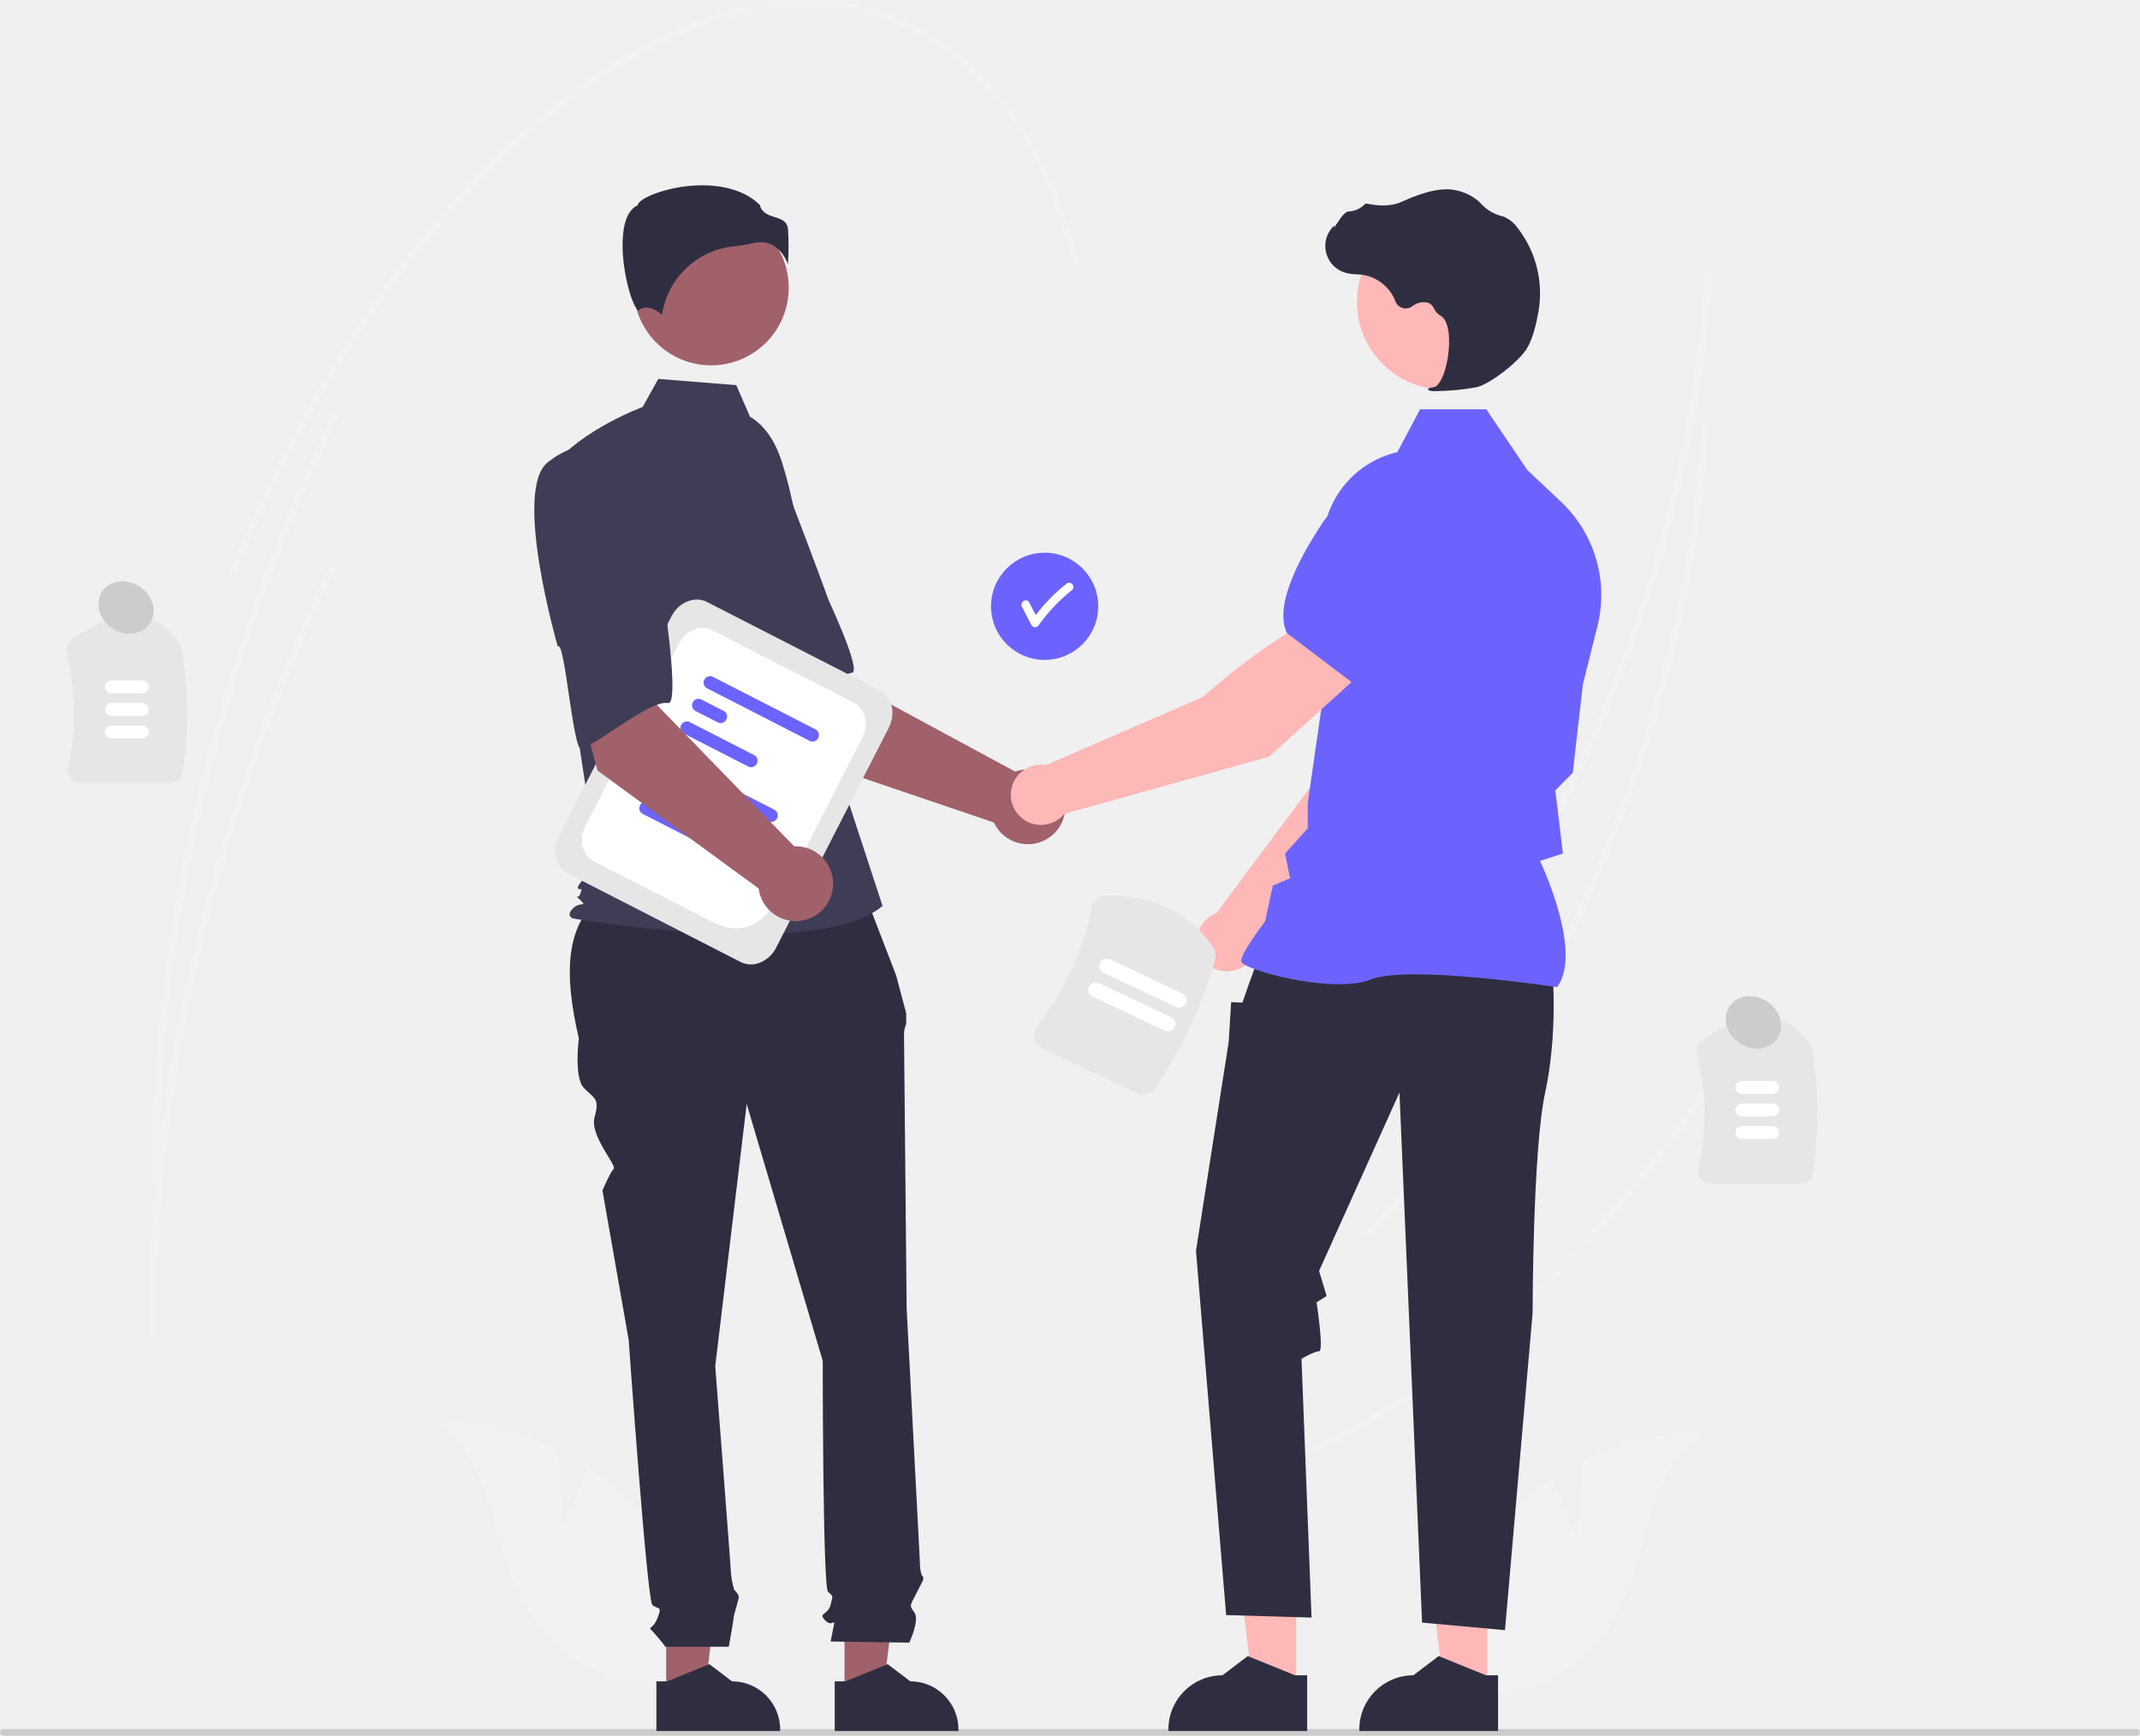
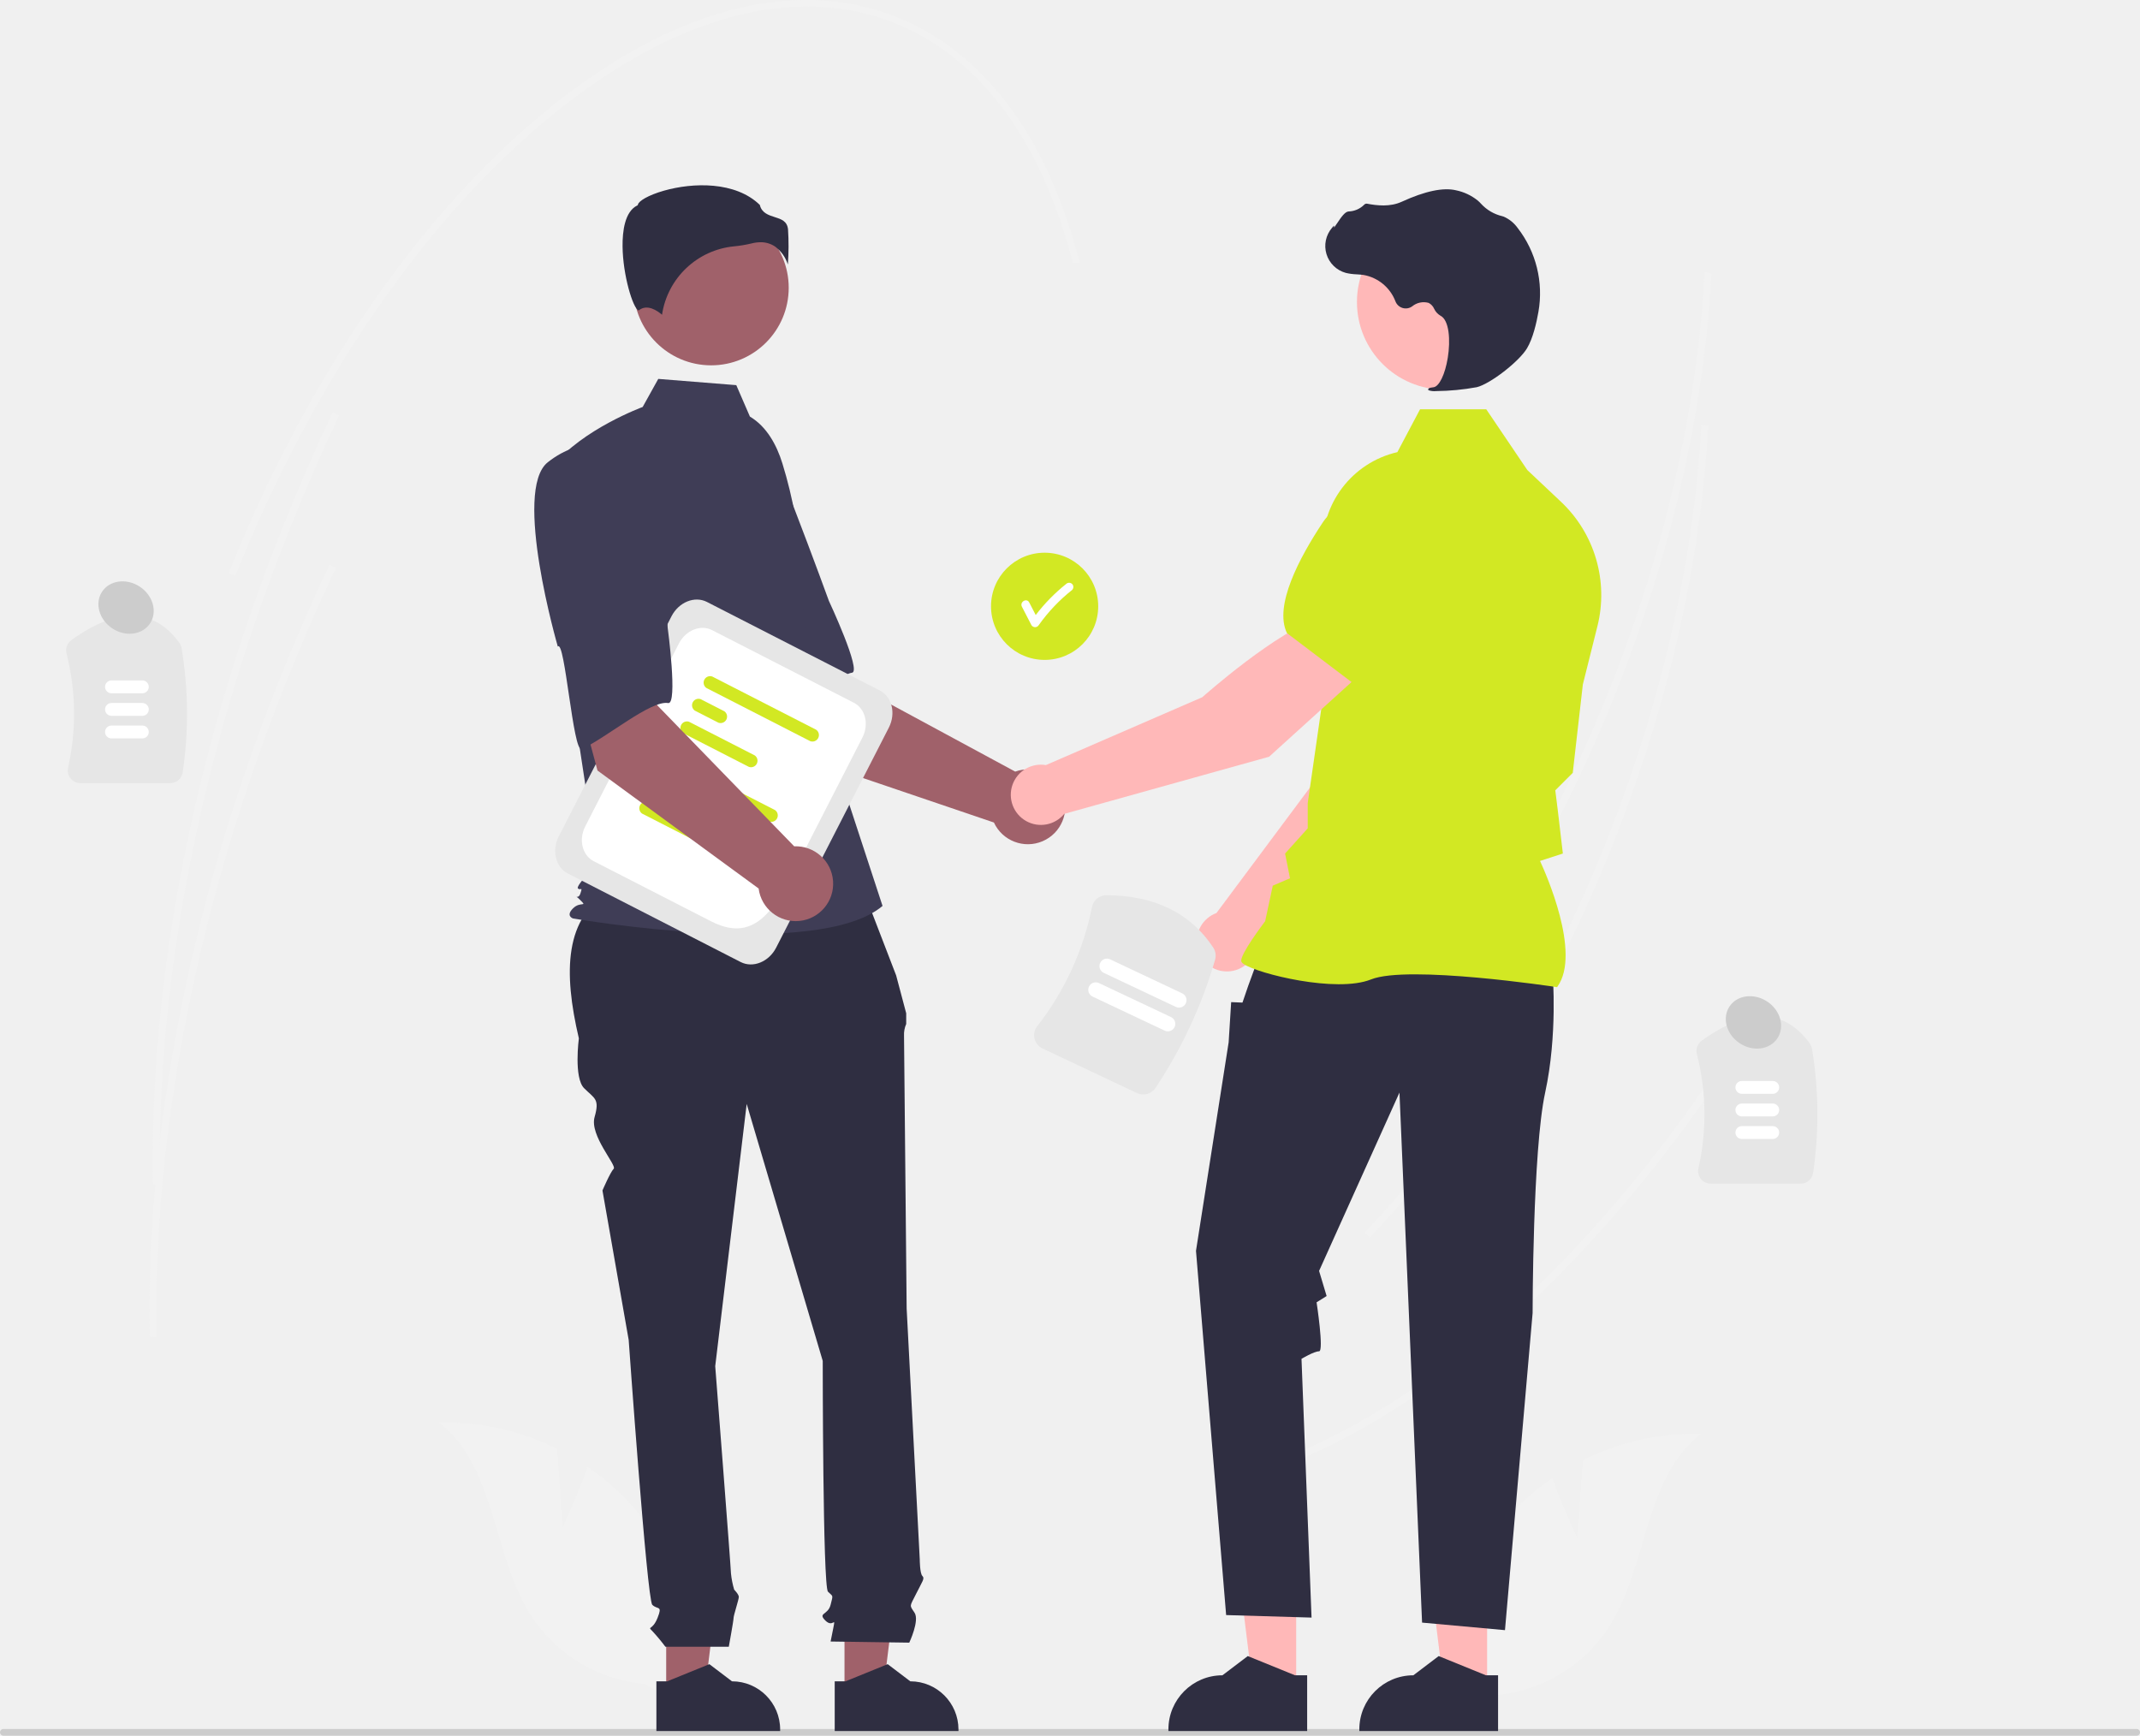
<svg xmlns="http://www.w3.org/2000/svg" data-name="Layer 1" width="758.67" height="615.326" viewBox="0 0 758.67 615.326">
  <path d="M826.33,254.42c-3.941,43.423-15.169,89.211-32.778,133.39-21.775,54.633-51.526,102.754-86.037,139.159l-1.915-1.67c34.344-36.231,63.959-84.139,85.643-138.546,19.597-49.167,31.254-100.332,33.724-147.942l2.447.41Q827.027,246.764,826.33,254.42Z" transform="translate(-220.665 -142.3368)" fill="#f2f2f2" />
  <path d="M842.027,506.615c-48.472,77.116-107.28,132.216-165.59,155.148l-1.18-2.163C733.164,636.826,791.627,582.009,839.878,505.245Z" transform="translate(-220.665 -142.3368)" fill="#f2f2f2" />
  <path d="M825.154,308.484c-3.941,43.423-15.169,89.211-32.778,133.39C770.601,496.506,740.85,544.627,706.34,581.033l-1.915-1.67c34.344-36.231,63.959-84.139,85.643-138.546,19.597-49.167,31.254-100.332,33.724-147.942l2.447.41Q825.85,300.827,825.154,308.484Z" transform="translate(-220.665 -142.3368)" fill="#f2f2f2" />
  <path d="M280.991,419.965H249.187a4.501,4.501,0,0,1-3.535-1.703,4.408,4.408,0,0,1-.863-3.746,86.49,86.49,0,0,0-.555-40.536,4.509,4.509,0,0,1,1.75-4.738c16.354-11.762,29.232-11.42,38.279,1.016a4.519,4.519,0,0,1,.791,1.91,141.54,141.54,0,0,1,.396,43.925A4.491,4.491,0,0,1,280.991,419.965Z" transform="translate(-220.665 -142.3368)" fill="#e6e6e6" />
  <path d="M271.131,388.116H260.19a2.281,2.281,0,0,1,0-4.562h10.941a2.281,2.281,0,0,1,0,4.562Z" transform="translate(-220.665 -142.3368)" fill="#fff" />
  <path d="M271.131,396.116H260.19a2.281,2.281,0,0,1,0-4.562h10.941a2.281,2.281,0,0,1,0,4.562Z" transform="translate(-220.665 -142.3368)" fill="#fff" />
  <path d="M271.131,404.116H260.19a2.281,2.281,0,0,1,0-4.562h10.941a2.281,2.281,0,0,1,0,4.562Z" transform="translate(-220.665 -142.3368)" fill="#fff" />
  <path d="M858.991,561.965H827.187a4.501,4.501,0,0,1-3.535-1.703,4.408,4.408,0,0,1-.863-3.746,86.49,86.49,0,0,0-.555-40.536,4.509,4.509,0,0,1,1.75-4.738c16.354-11.762,29.232-11.42,38.279,1.016a4.519,4.519,0,0,1,.791,1.91,141.54,141.54,0,0,1,.396,43.925A4.491,4.491,0,0,1,858.991,561.965Z" transform="translate(-220.665 -142.3368)" fill="#e6e6e6" />
  <path d="M849.131,530.116H838.19a2.281,2.281,0,0,1,0-4.562h10.941a2.281,2.281,0,0,1,0,4.562Z" transform="translate(-220.665 -142.3368)" fill="#fff" />
  <path d="M849.131,538.116H838.19a2.281,2.281,0,0,1,0-4.562h10.941a2.281,2.281,0,0,1,0,4.562Z" transform="translate(-220.665 -142.3368)" fill="#fff" />
  <path d="M849.131,546.116H838.19a2.281,2.281,0,0,1,0-4.562h10.941a2.281,2.281,0,0,1,0,4.562Z" transform="translate(-220.665 -142.3368)" fill="#fff" />
  <path d="M979.335,756.473a1.186,1.186,0,0,1-1.19,1.19H221.855a1.19,1.19,0,0,1,0-2.38h756.29A1.187,1.187,0,0,1,979.335,756.473Z" transform="translate(-220.665 -142.3368)" fill="#ccc" />
  <path d="M420.168,683.613,418.185,656.024a89.244,89.244,0,0,0-41.899-9.396c20.432,15.793,18.795,47.358,32.945,68.96a53.681,53.681,0,0,0,40.028,23.722L466.263,749.092a89.952,89.952,0,0,0-20.944-72.346A86.888,86.888,0,0,0,428.951,662.351C425.234,673.022,420.168,683.613,420.168,683.613Z" transform="translate(-220.665 -142.3368)" fill="#f2f2f2" />
  <path d="M779.832,687.613l1.984-27.589a89.244,89.244,0,0,1,41.899-9.396c-20.432,15.793-18.795,47.358-32.945,68.96a53.681,53.681,0,0,1-40.028,23.722L733.737,753.092a89.952,89.952,0,0,1,20.944-72.346A86.888,86.888,0,0,1,771.049,666.351C774.766,677.022,779.832,687.613,779.832,687.613Z" transform="translate(-220.665 -142.3368)" fill="#f2f2f2" />
-   <circle cx="370.335" cy="214.942" r="19" fill="#6c63ff" />
+   <circle cx="370.335" cy="214.942" r="19" fill="#d2e823  " />
  <path d="M600.753,349.361a1.537,1.537,0,0,0-2.121,0,62.934,62.934,0,0,0-10.782,11.013q-1.152-2.23-2.305-4.459c-.887-1.716-3.476-.2-2.59,1.514q1.685,3.261,3.371,6.522a1.518,1.518,0,0,0,2.59,0,60.748,60.748,0,0,1,11.837-12.469A1.509,1.509,0,0,0,600.753,349.361Z" transform="translate(-220.665 -142.3368)" fill="#fff" />
  <path d="M505.985,411.156,477.333,366.161l33.178-17.768,8.708,34.33,61.355,33.155a13.266,13.266,0,1,1-7.55,18.048Z" transform="translate(-220.665 -142.3368)" fill="#a0616a" />
  <path d="M456.4,312.193c-9.002,13.218,22.99,61.263,22.99,61.263,1.559-3.359,16.457,34.366,18.952,32.138,7.092-6.334,18.194-23.976,24.365-24.763,3.529-.45-8.185-25.478-8.185-25.478s-5.354-14.779-12.618-33.659a33.903,33.903,0,0,0-24.626-21.535S465.403,298.975,456.4,312.193Z" transform="translate(-220.665 -142.3368)" fill="#3f3d56" />
  <polygon points="236.175 600.491 249.782 600.49 256.255 548.005 236.172 548.006 236.175 600.491" fill="#a0616a" />
  <path d="M453.368,738.385l3.83-0,14.953-6.081,8.014,6.08h.001a17.078,17.078,0,0,1,17.077,17.077v.555l-43.875.002Z" transform="translate(-220.665 -142.3368)" fill="#2f2e41" />
  <polygon points="299.391 600.491 312.998 600.49 319.472 548.005 299.389 548.006 299.391 600.491" fill="#a0616a" />
  <path d="M516.585,738.385l3.83-0,14.953-6.081,8.014,6.08h.001a17.078,17.078,0,0,1,17.077,17.077v.555l-43.875.002Z" transform="translate(-220.665 -142.3368)" fill="#2f2e41" />
  <path d="M525.946,455.889l-88.507,2.213c-16.809,9.13-17.065,28.891-11.557,52.352,0,0-1.859,13.945,1.859,17.663s5.578,3.719,3.719,10.226,7.964,17.136,6.771,18.33-3.982,7.701-3.982,7.701l9.297,52.99s6.508,92.036,8.367,93.895,3.719,0,1.859,4.648-3.719,2.789-1.859,4.648a68.471,68.471,0,0,1,4.648,5.578h22.476s1.695-9.297,1.695-10.226,1.859-6.508,1.859-7.437-1.643-2.573-1.643-2.573a30.585,30.585,0,0,1-1.146-5.794c0-1.859-5.578-73.443-5.578-73.443L485.38,533.695l26.96,91.106s0,79.95,1.859,81.81,1.859.93.93,4.648-4.648,2.789-1.859,5.578,3.719-1.859,2.789,2.789l-.93,4.648,27.89.399s3.719-7.836,1.859-10.625-1.748-2.028.521-6.592,3.198-5.494,2.268-6.423-.93-5.874-.93-5.874l-4.648-88.951s-.93-93.895-.93-96.684a9.273,9.273,0,0,1,.772-4.182V501.556l-3.561-13.414Z" transform="translate(-220.665 -142.3368)" fill="#2f2e41" />
  <circle cx="252.113" cy="102.015" r="27.5" fill="#a0616a" />
  <path d="M486.528,290.027c5.924,3.522,9.468,9.993,11.503,16.579a157.109,157.109,0,0,1,6.751,37.537l2.149,38.141,26.613,81.214c-23.064,19.516-109.759,4.435-109.759,4.435s-2.661-.887,0-3.548,5.252-.304,2.591-2.965-.827.304.06-2.358,0-.887-.887-1.774,6.867-8.871,6.867-8.871L425.319,401.8l-8.871-94.031c10.645-13.306,32.054-21.15,32.054-21.15l5.532-9.957,27.659,2.213Z" transform="translate(-220.665 -142.3368)" fill="#3f3d56" />
  <path d="M495.448,229.742a12.744,12.744,0,0,1,4.527,6.36A89.513,89.513,0,0,0,500.034,223.623c-.324-2.92-2.38-3.577-4.761-4.338-2.15-.688-4.581-1.464-5.236-4.299-8.644-8.409-23.692-7.985-33.991-5.052-5.667,1.614-8.927,3.688-9.219,4.903l-.06.25-.23.115c-4.368,2.184-5.218,9.081-5.162,14.482.106,10.176,3.62,21.733,5.599,22.672.105.05.131.03.177-.008h0c2.98-2.382,6.616.181,8.214,1.574A28.601,28.601,0,0,1,480.974,229.662a44.879,44.879,0,0,0,6.172-1.035,12.995,12.995,0,0,1,3.153-.414A8.974,8.974,0,0,1,495.448,229.742Z" transform="translate(-220.665 -142.3368)" fill="#2f2e41" />
  <path d="M666.162,477.801l52.899-53.718,13.937-42.963-22.428-9.072c-11.11,11.207-22.547,45.515-22.547,45.515l-36.106,48.458c-.288.107-.576.22-.859.354A10.687,10.687,0,1,0,666.162,477.801Z" transform="translate(-220.665 -142.3368)" fill="#ffb8b8" />
-   <path d="M704.453,376.963l28.363,8.205.106-.02c10.426-2.024,18.673-19.35,23.755-33.529a19.596,19.596,0,0,0-10.615-24.558h0a19.639,19.639,0,0,0-20.495,3.125L711.425,342.363Z" transform="translate(-220.665 -142.3368)" fill="#6c63ff" />
+   <path d="M704.453,376.963l28.363,8.205.106-.02c10.426-2.024,18.673-19.35,23.755-33.529a19.596,19.596,0,0,0-10.615-24.558h0a19.639,19.639,0,0,0-20.495,3.125L711.425,342.363Z" transform="translate(-220.665 -142.3368)" fill="#d2e823  " />
  <polygon points="459.521 598.895 444.267 598.894 437.011 540.059 459.523 540.06 459.521 598.895" fill="#ffb8b8" />
  <path d="M684.077,736.251l-4.293-0-16.762-6.817-8.984,6.816h-.001a19.145,19.145,0,0,0-19.144,19.144v.622l49.184.002Z" transform="translate(-220.665 -142.3368)" fill="#2f2e41" />
  <polygon points="527.204 598.895 511.95 598.894 504.694 540.059 527.207 540.06 527.204 598.895" fill="#ffb8b8" />
  <path d="M751.76,736.251l-4.293-0-16.762-6.817-8.984,6.816H721.719a19.145,19.145,0,0,0-19.144,19.144v.622l49.184.002Z" transform="translate(-220.665 -142.3368)" fill="#2f2e41" />
  <path d="M771.128,487.806s1.781,21.374-2.672,41.857-4.453,78.17-4.453,78.17l-9.796,112.411-29.389-2.672-8.015-187.91-28.498,63.23,2.672,8.906-3.559,2.226s2.668,17.366.887,17.366-6.234,2.672-6.234,2.672l3.562,91.728-30.279-.891L644.667,585.769,656.245,511.852l.891-14.249,4.008.165,2.041-5.953,3.748-10.242Z" transform="translate(-220.665 -142.3368)" fill="#2f2e41" />
-   <path d="M772.667,492.296l.159-.223c8.477-11.868-4.272-40.386-6.195-44.52l8.099-2.628L772.906,429.422l-.864-6.911,6.19-6.19.017-.154,3.562-31.17,5.179-20.703a45.452,45.452,0,0,0-12.901-44.048l-11.972-11.288-14.55-21.529h-23.463l-8.045,15.196a34.199,34.199,0,0,0-26.46,34.916l1.823,39.855-7.138,49.623-.004,8.98-8.033,8.927,1.754,8.77-6.114,2.62-2.7,12.597c-1.117,1.474-8.491,11.306-8.491,13.994,0,.404.298.794.937,1.226,5.025,3.403,32.8,10.34,45.092,5.421,13.094-5.236,65.145,2.619,65.67,2.699Z" transform="translate(-220.665 -142.3368)" fill="#6c63ff" />
+   <path d="M772.667,492.296l.159-.223c8.477-11.868-4.272-40.386-6.195-44.52l8.099-2.628L772.906,429.422l-.864-6.911,6.19-6.19.017-.154,3.562-31.17,5.179-20.703a45.452,45.452,0,0,0-12.901-44.048l-11.972-11.288-14.55-21.529h-23.463l-8.045,15.196a34.199,34.199,0,0,0-26.46,34.916l1.823,39.855-7.138,49.623-.004,8.98-8.033,8.927,1.754,8.77-6.114,2.62-2.7,12.597c-1.117,1.474-8.491,11.306-8.491,13.994,0,.404.298.794.937,1.226,5.025,3.403,32.8,10.34,45.092,5.421,13.094-5.236,65.145,2.619,65.67,2.699Z" transform="translate(-220.665 -142.3368)" fill="#d2e823" />
  <circle cx="512.141" cy="107.068" r="31.074" fill="#ffb8b8" />
  <path d="M729.829,280.982a84.513,84.513,0,0,0,14.346-1.375c4.687-1.08,15.027-9.076,17.846-13.799h0c2.094-3.51,3.35-8.938,4.036-12.874a37.779,37.779,0,0,0-7.379-29.811,11.936,11.936,0,0,0-4.926-3.989c-.174-.063-.354-.118-.534-.165a14.727,14.727,0,0,1-7.44-4.342,12.145,12.145,0,0,0-1.25-1.221,18.14,18.14,0,0,0-7.664-3.604c-4.529-1.088-11.006.275-19.253,4.054-4.143,1.899-8.742,1.369-12.286.695a1.154,1.154,0,0,0-1.076.4,8.144,8.144,0,0,1-5.476,2.349c-1.258.088-2.535,1.866-4.074,4.182-.349.526-.757,1.139-1.052,1.514l-.059-.703-.692.804a9.883,9.883,0,0,0,4.876,15.981,19.273,19.273,0,0,0,3.891.517c.795.051,1.617.103,2.407.22a14.9,14.9,0,0,1,11.318,9.38,3.897,3.897,0,0,0,5.928,1.739,6.438,6.438,0,0,1,5.837-1.219,4.274,4.274,0,0,1,1.944,2.093,5.57,5.57,0,0,0,2.176,2.41c3.235,1.564,3.644,8.85,2.654,14.959-.954,5.888-3.03,10.184-5.047,10.445-1.553.201-1.729.317-1.834.595l-.094.249.181.226A6.364,6.364,0,0,0,729.829,280.982Z" transform="translate(-220.665 -142.3368)" fill="#2f2e41" />
  <path d="M704.048,380.286,689.111,361.254c-15.215,4.19-42.211,28.253-42.211,28.253l-55.442,24.059a10.681,10.681,0,1,0,6.489,17.307l72.627-20.262Z" transform="translate(-220.665 -142.3368)" fill="#ffb8b8" />
-   <path d="M700.468,384.637l23.568-26.273,1.309-18.616a19.641,19.641,0,0,0-9.747-18.298h0a19.595,19.595,0,0,0-26.032,6.171c-8.328,12.551-17.286,29.52-12.677,39.087l.047.097Z" transform="translate(-220.665 -142.3368)" fill="#6c63ff" />
+   <path d="M700.468,384.637l23.568-26.273,1.309-18.616a19.641,19.641,0,0,0-9.747-18.298h0a19.595,19.595,0,0,0-26.032,6.171c-8.328,12.551-17.286,29.52-12.677,39.087l.047.097Z" transform="translate(-220.665 -142.3368)" fill="#d2e823" />
  <path d="M483.244,483.387,421.99,452.015c-4.357-2.231-5.8-8.15-3.217-13.194L458.712,360.838c2.583-5.044,8.229-7.332,12.586-5.1l61.254,31.371c4.357,2.231,5.8,8.15,3.217,13.194l-39.939,77.984C493.248,483.33,487.601,485.618,483.244,483.387Z" transform="translate(-220.665 -142.3368)" fill="#e6e6e6" />
  <path d="M472.778,468.965l-41.617-21.314c-4.081-2.09-5.433-7.633-3.013-12.357l33.181-64.788c2.419-4.724,7.707-6.866,11.788-4.776l50.265,25.743c4.081,2.09,5.432,7.633,3.013,12.356l-18.026,35.196C497.593,460.066,490.955,478.274,472.778,468.965Z" transform="translate(-220.665 -142.3368)" fill="#fff" />
-   <path d="M493.355,433.585l-36.861-18.878a2.305,2.305,0,0,1,2.08-4.06l36.861,18.878a2.305,2.305,0,0,1-2.08,4.06Z" transform="translate(-220.665 -142.3368)" fill="#6c63ff" />
-   <path d="M460.797,427.037l-8.412-4.308a2.306,2.306,0,0,1,2.08-4.061l8.412,4.308a2.306,2.306,0,0,1-2.08,4.061Z" transform="translate(-220.665 -142.3368)" fill="#6c63ff" />
-   <path d="M471.587,442.69,448.276,430.751a2.306,2.306,0,0,1,2.08-4.061l23.311,11.939a2.306,2.306,0,0,1-2.08,4.061Z" transform="translate(-220.665 -142.3368)" fill="#6c63ff" />
-   <path d="M507.942,405.103l-36.861-18.878a2.305,2.305,0,0,1,2.08-4.06l36.861,18.878a2.305,2.305,0,0,1-2.08,4.06Z" transform="translate(-220.665 -142.3368)" fill="#6c63ff" />
-   <path d="M475.384,398.555l-8.412-4.308a2.306,2.306,0,0,1,2.08-4.061l8.412,4.308a2.306,2.306,0,0,1-2.08,4.061Z" transform="translate(-220.665 -142.3368)" fill="#6c63ff" />
-   <path d="M486.174,414.208,462.863,402.269a2.306,2.306,0,0,1,2.08-4.061l23.311,11.939a2.306,2.306,0,0,1-2.08,4.061Z" transform="translate(-220.665 -142.3368)" fill="#6c63ff" />
+   <path d="M493.355,433.585l-36.861-18.878a2.305,2.305,0,0,1,2.08-4.06l36.861,18.878a2.305,2.305,0,0,1-2.08,4.06Z" transform="translate(-220.665 -142.3368)" fill="#d2e823" />
+   <path d="M460.797,427.037l-8.412-4.308a2.306,2.306,0,0,1,2.08-4.061l8.412,4.308a2.306,2.306,0,0,1-2.08,4.061Z" transform="translate(-220.665 -142.3368)" fill="#d2e823" />
+   <path d="M471.587,442.69,448.276,430.751a2.306,2.306,0,0,1,2.08-4.061l23.311,11.939a2.306,2.306,0,0,1-2.08,4.061Z" transform="translate(-220.665 -142.3368)" fill="#d2e823  " />
+   <path d="M507.942,405.103l-36.861-18.878a2.305,2.305,0,0,1,2.08-4.06l36.861,18.878a2.305,2.305,0,0,1-2.08,4.06Z" transform="translate(-220.665 -142.3368)" fill="#d2e823" />
+   <path d="M475.384,398.555l-8.412-4.308a2.306,2.306,0,0,1,2.08-4.061l8.412,4.308a2.306,2.306,0,0,1-2.08,4.061Z" transform="translate(-220.665 -142.3368)" fill="#d2e823" />
+   <path d="M486.174,414.208,462.863,402.269a2.306,2.306,0,0,1,2.08-4.061l23.311,11.939a2.306,2.306,0,0,1-2.08,4.061Z" transform="translate(-220.665 -142.3368)" fill="#d2e823" />
  <path d="M432.485,415.494l-13.838-51.517,36.979-7L453.638,392.338l48.588,50.03a13.266,13.266,0,1,1-12.615,14.953Z" transform="translate(-220.665 -142.3368)" fill="#a0616a" />
  <path d="M414.863,306.216c-12.552,9.909,3.559,65.338,3.559,65.338,2.494-2.737,5.393,37.72,8.442,36.342,8.665-3.915,24.547-17.416,30.67-16.316,3.502.629-.167-26.76-.167-26.76s-.675-15.705-1.943-35.894a33.903,33.903,0,0,0-17.034-27.93S427.415,296.306,414.863,306.216Z" transform="translate(-220.665 -142.3368)" fill="#3f3d56" />
  <path d="M623.719,529.841l-33.426-15.784a5.231,5.231,0,0,1-2.87-3.544,5.124,5.124,0,0,1,.952-4.365,100.58,100.58,0,0,0,19.413-42.254,5.197,5.197,0,0,1,5.092-4.19c17.048.058,29.789,6.283,37.868,18.499a5.261,5.261,0,0,1,.688,4.376,164.527,164.527,0,0,1-21.108,45.407A5.22,5.22,0,0,1,623.719,529.841Z" transform="translate(-220.665 -142.3368)" fill="#e6e6e6" />
  <path d="M633.552,507.703,607.994,495.634a2.651,2.651,0,1,1,2.264-4.795l25.558,12.069a2.651,2.651,0,1,1-2.264,4.795Z" transform="translate(-220.665 -142.3368)" fill="#fff" />
  <path d="M637.522,499.295,611.964,487.226a2.651,2.651,0,0,1,2.264-4.795l25.558,12.069a2.651,2.651,0,0,1-2.264,4.795Z" transform="translate(-220.665 -142.3368)" fill="#fff" />
  <path d="M603.371,235.352l-2.379.261c-10.607-41.684-31.168-70.563-59.462-83.514-35.968-16.463-80.443-5.408-125.234,31.13-45.018,36.724-84.872,94.733-112.217,163.343l-2.308-1.056c27.466-68.909,67.523-127.198,112.794-164.127,45.498-37.115,90.881-48.252,127.79-31.357C571.459,163.353,592.558,192.857,603.371,235.352Z" transform="translate(-220.665 -142.3368)" fill="#f2f2f2" />
  <path d="M340.897,289.64c-6.222,13.107-12.139,26.685-17.589,40.358-31.361,78.682-47.253,159.038-45.954,232.383l-2.451-.262c-1.3-73.619,14.638-154.251,46.097-233.178,5.465-13.711,11.4-27.328,17.64-40.472Z" transform="translate(-220.665 -142.3368)" fill="#f2f2f2" />
  <path d="M339.721,343.704c-6.222,13.107-12.139,26.685-17.589,40.358-31.361,78.682-47.253,159.038-45.954,232.383l-2.451-.262c-1.3-73.619,14.638-154.251,46.097-233.178,5.465-13.711,11.4-27.328,17.64-40.472Z" transform="translate(-220.665 -142.3368)" fill="#f2f2f2" />
  <ellipse cx="265.356" cy="357.719" rx="8.857" ry="10.195" transform="translate(-400.121 238.1651) rotate(-56.36398)" fill="#ccc" />
  <ellipse cx="842.298" cy="504.788" rx="8.857" ry="10.195" transform="translate(-265.2016 784.1168) rotate(-56.36398)" fill="#ccc" />
</svg>
